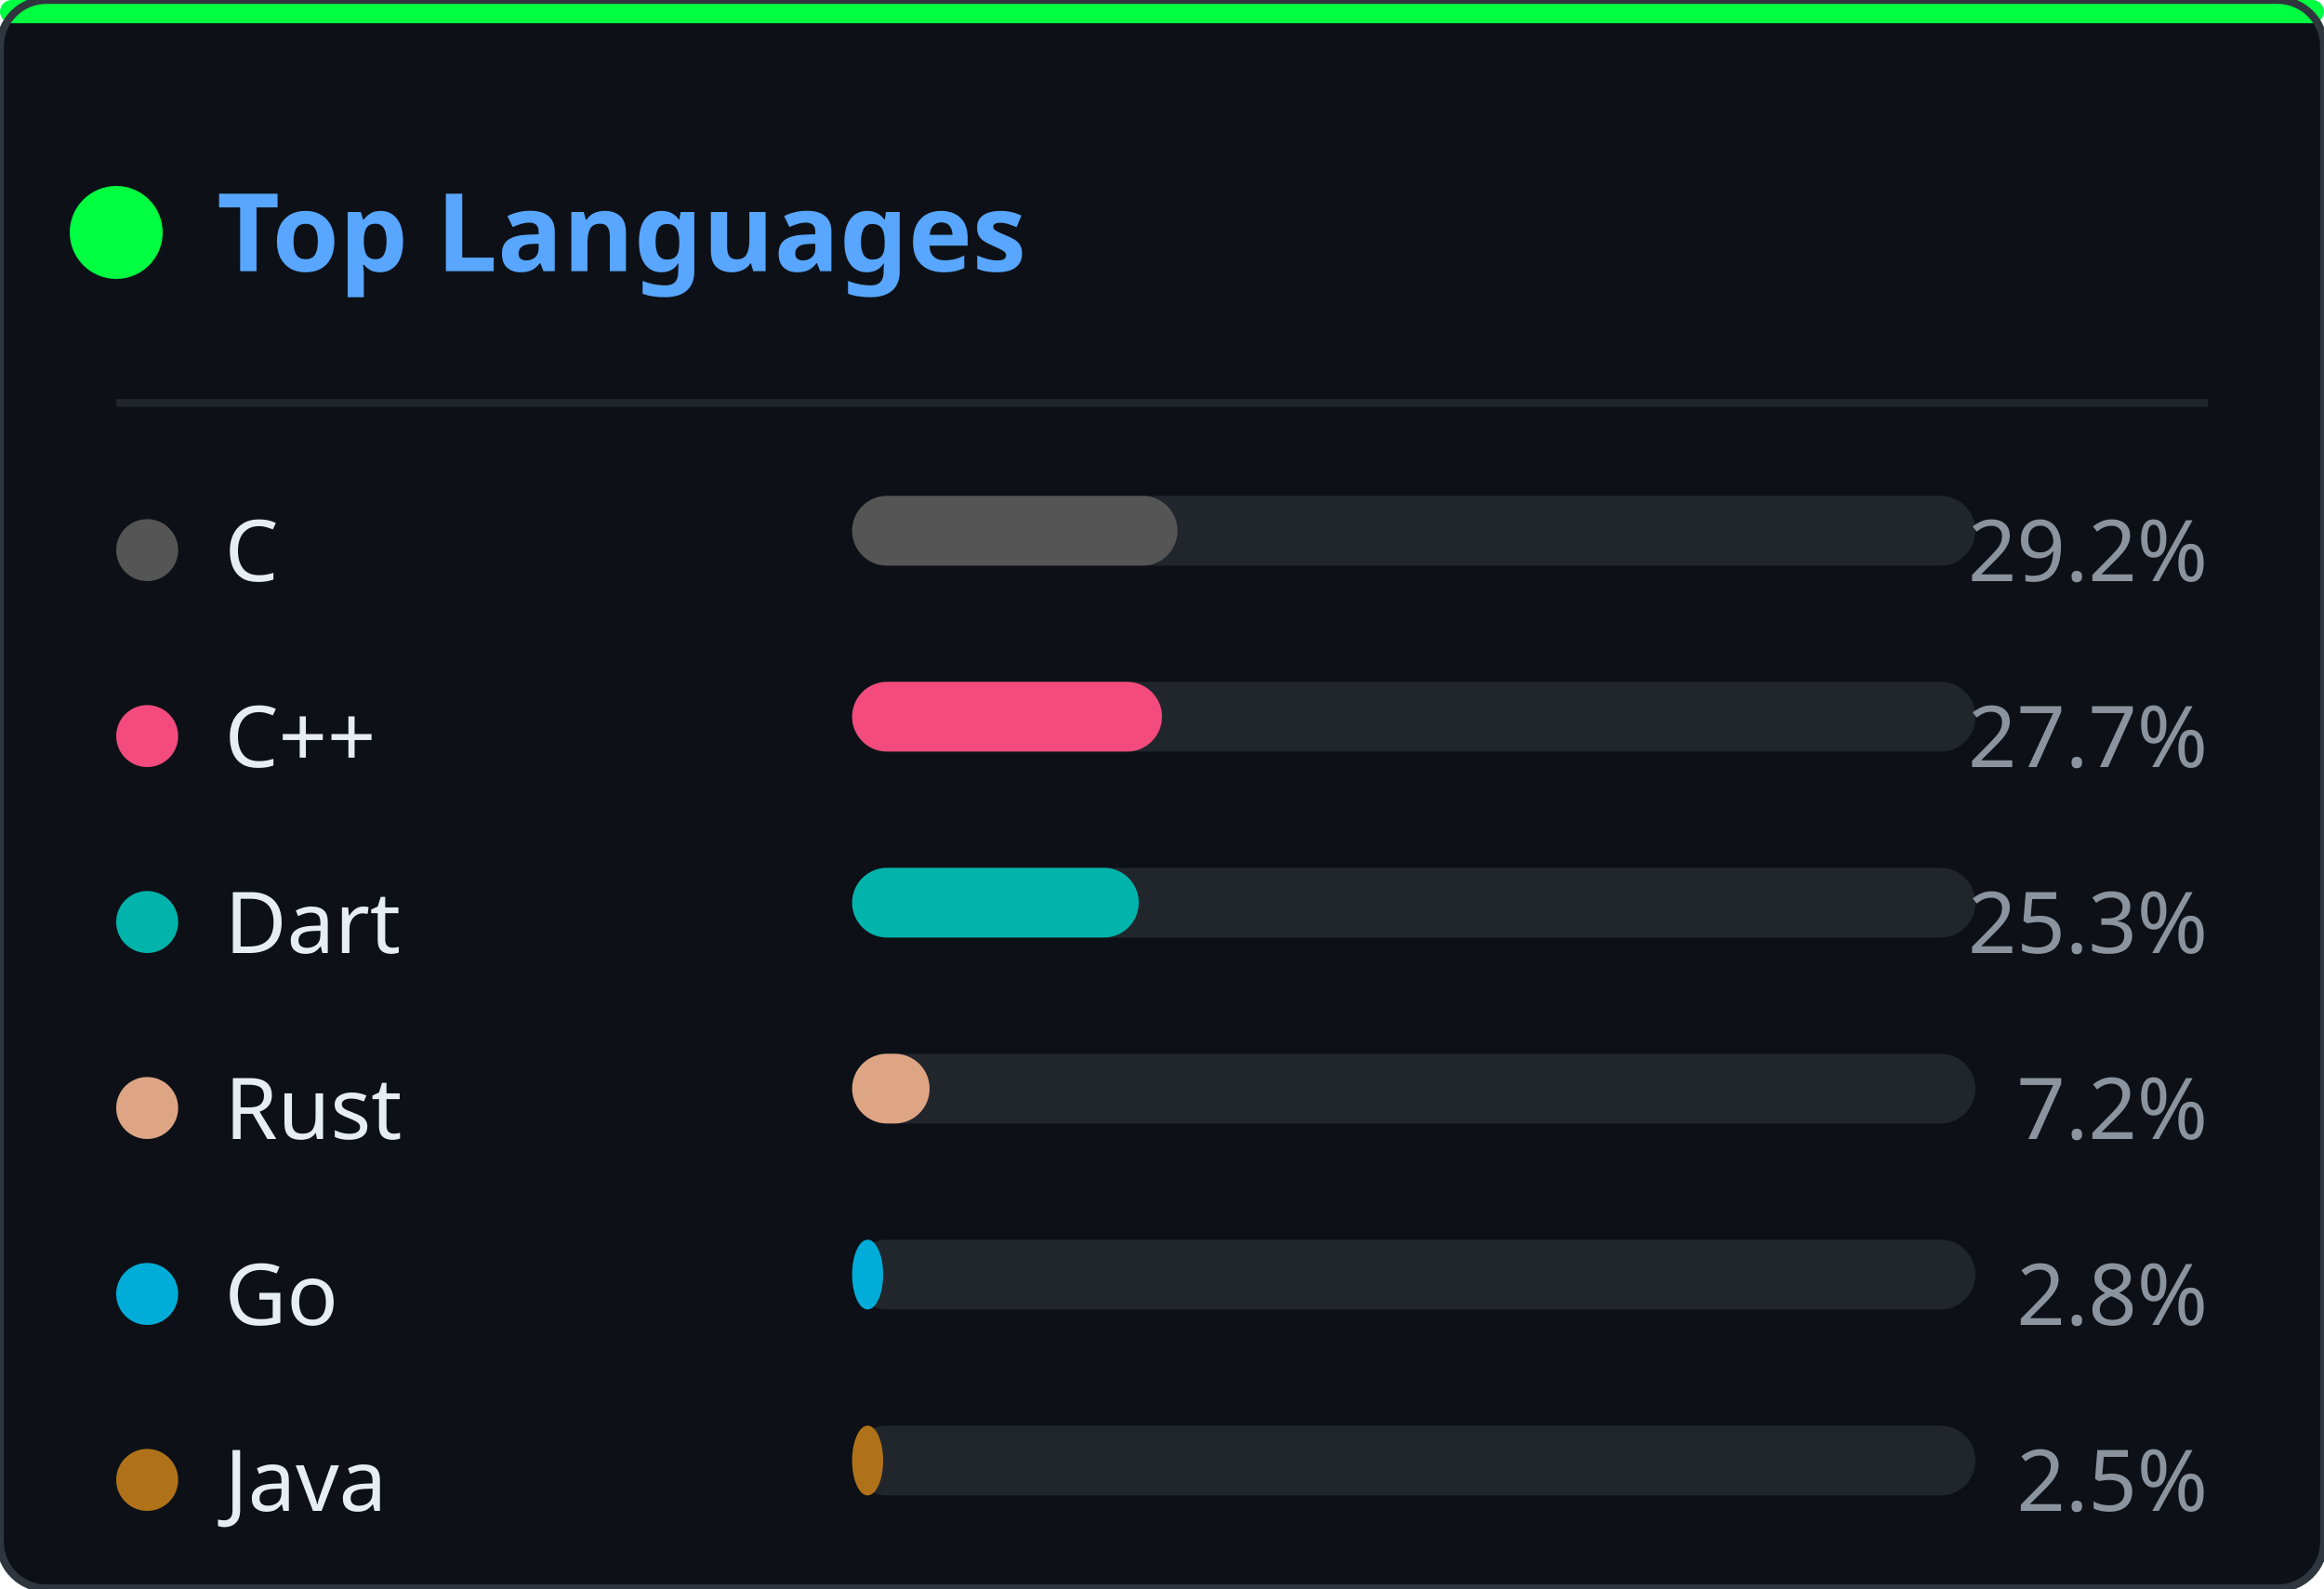
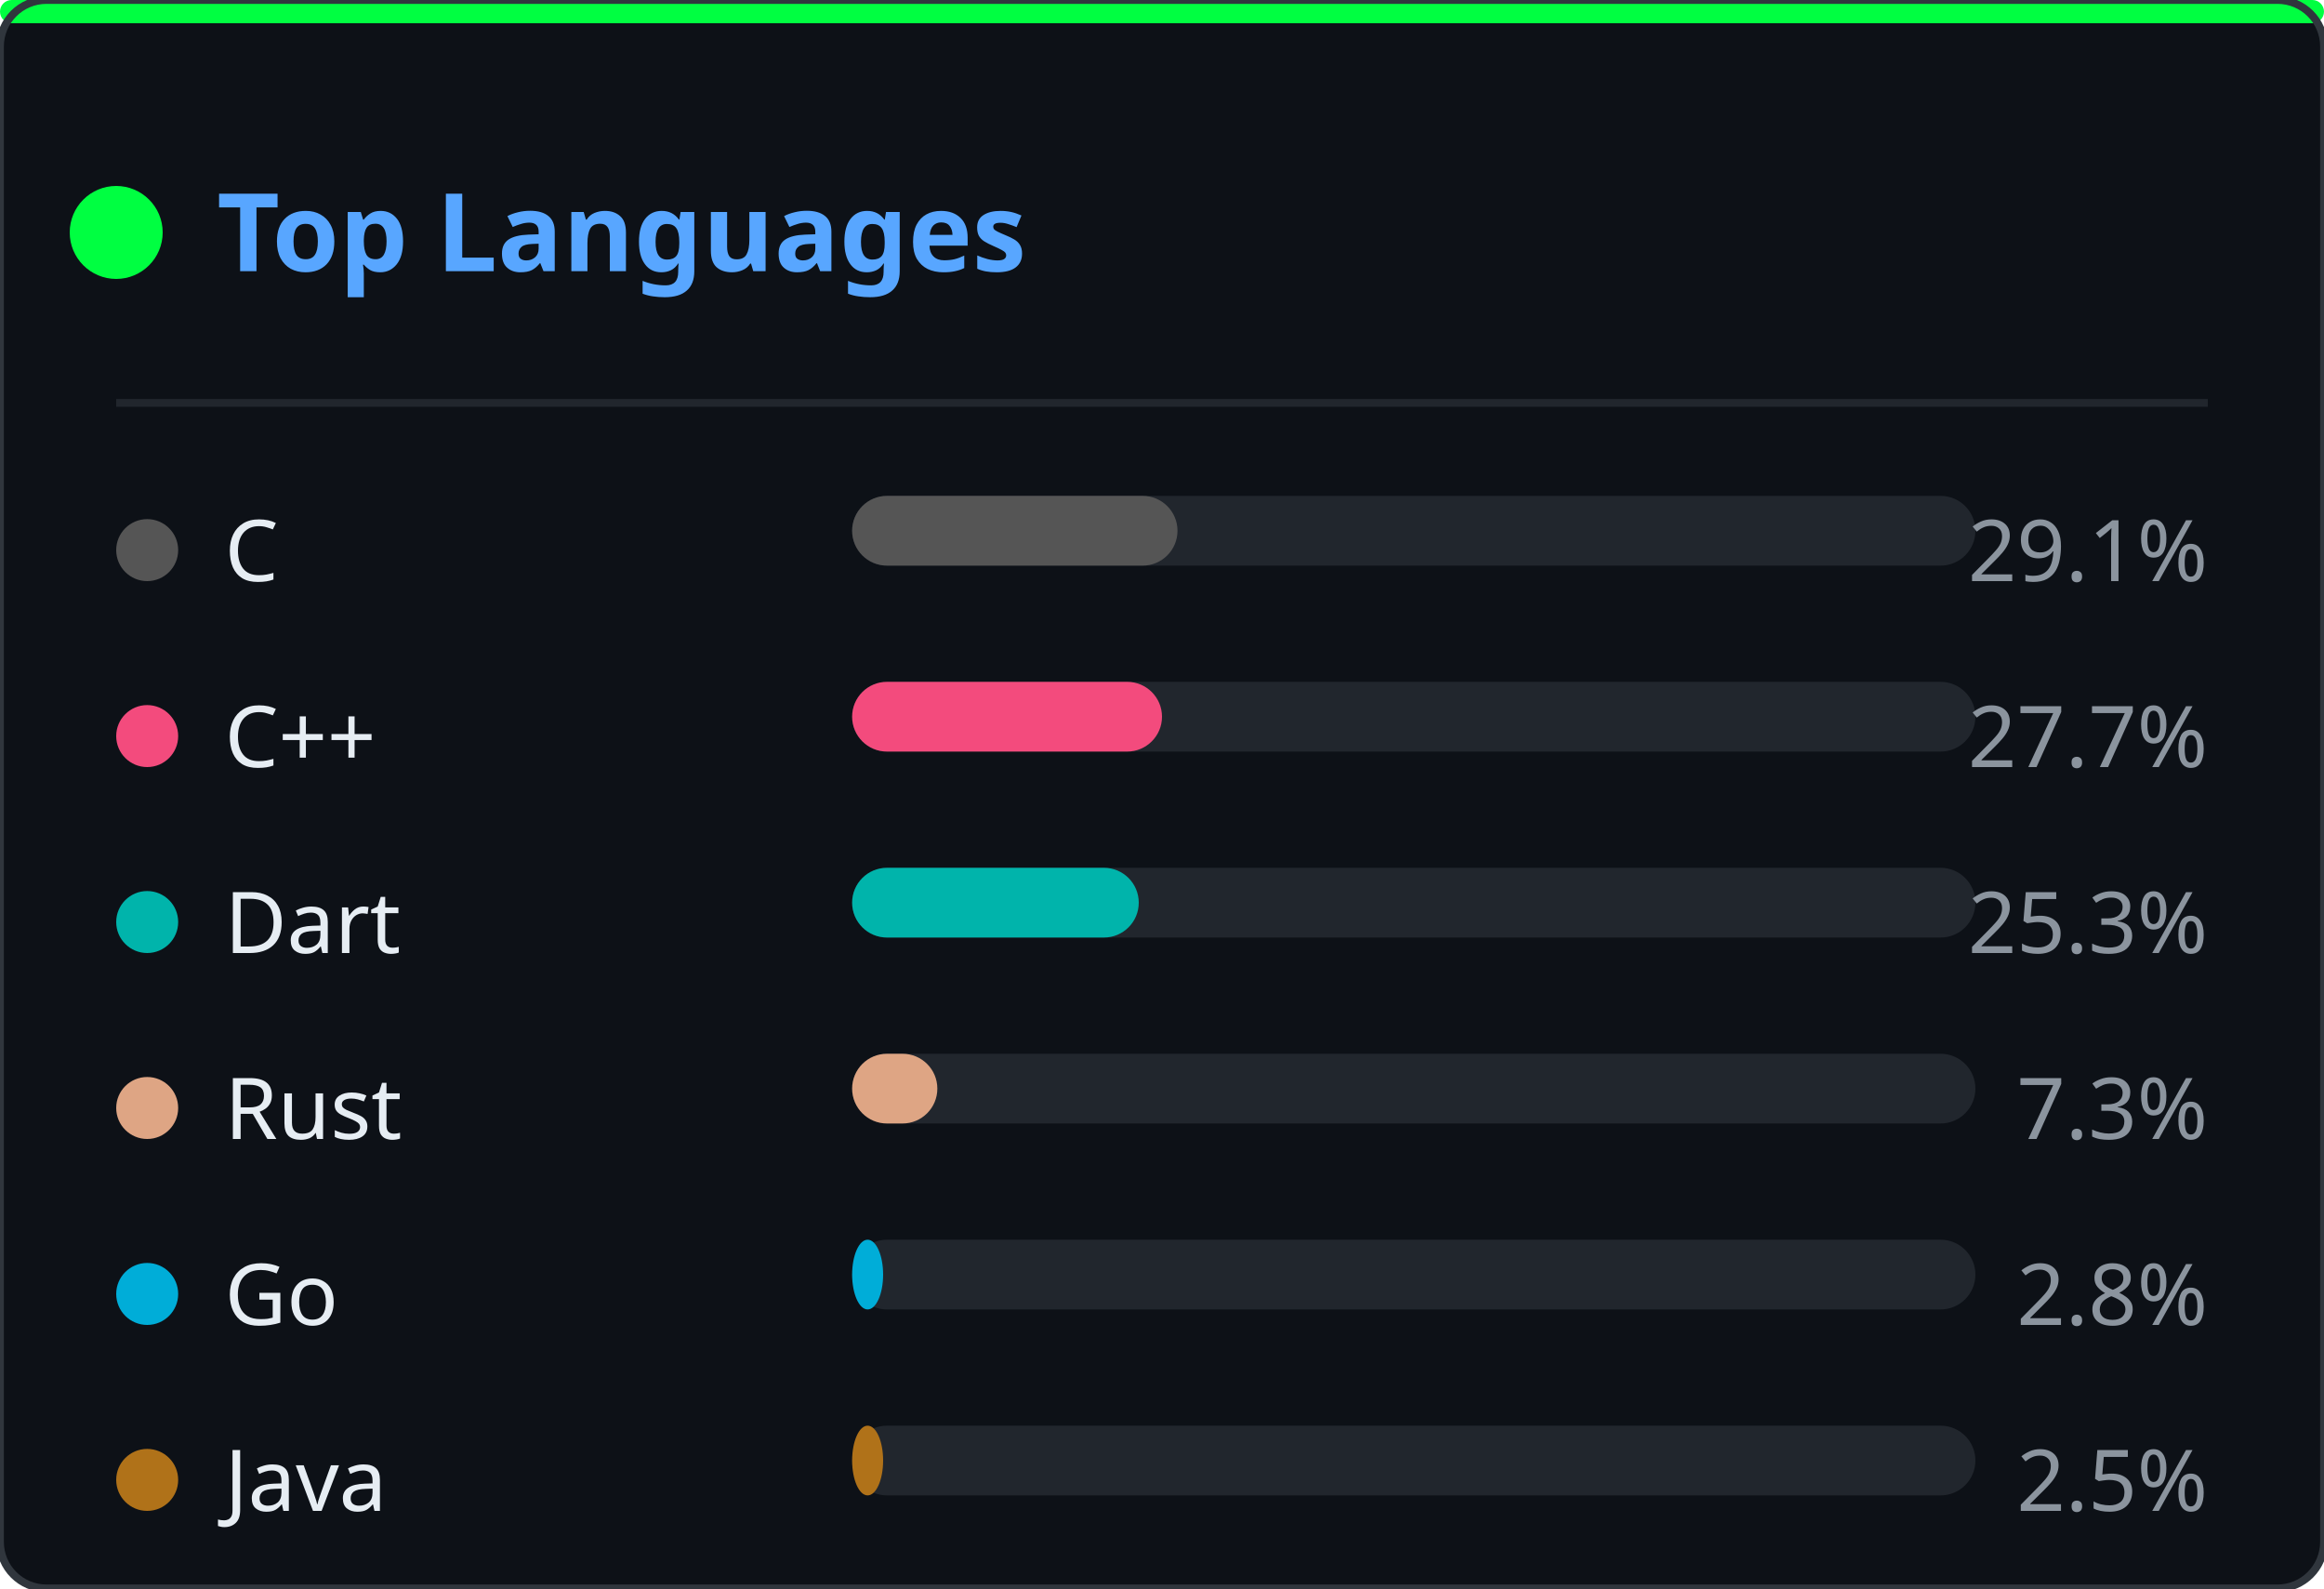
<svg xmlns="http://www.w3.org/2000/svg" width="300" height="205" viewBox="0 0 300 205">
  <defs>
    <clipPath id="ln-clip">
      <rect width="300" height="205" rx="6" />
    </clipPath>
  </defs>
  <rect width="300" height="205" rx="6" fill="#0d1117" />
  <g clip-path="url(#ln-clip)">
    <g opacity="0.22">
      <style>@keyframes ln0{from{transform:translateY(-46px)}to{transform:translateY(219px)}}@keyframes ln1{from{transform:translateY(-46px)}to{transform:translateY(219px)}}@keyframes ln2{from{transform:translateY(-46px)}to{transform:translateY(219px)}}@keyframes ln3{from{transform:translateY(-46px)}to{transform:translateY(219px)}}@keyframes ln4{from{transform:translateY(-46px)}to{transform:translateY(219px)}}@keyframes ln5{from{transform:translateY(-46px)}to{transform:translateY(219px)}}@keyframes ln6{from{transform:translateY(-46px)}to{transform:translateY(219px)}}@keyframes ln7{from{transform:translateY(-46px)}to{transform:translateY(219px)}}@keyframes ln8{from{transform:translateY(-46px)}to{transform:translateY(219px)}}@keyframes ln9{from{transform:translateY(-46px)}to{transform:translateY(219px)}}@keyframes ln10{from{transform:translateY(-46px)}to{transform:translateY(219px)}}@keyframes ln11{from{transform:translateY(-46px)}to{transform:translateY(219px)}}@keyframes ln12{from{transform:translateY(-46px)}to{transform:translateY(219px)}}@keyframes ln13{from{transform:translateY(-46px)}to{transform:translateY(219px)}}@keyframes ln14{from{transform:translateY(-46px)}to{transform:translateY(219px)}}@keyframes ln15{from{transform:translateY(-46px)}to{transform:translateY(219px)}}@keyframes ln16{from{transform:translateY(-46px)}to{transform:translateY(219px)}}@keyframes ln17{from{transform:translateY(-46px)}to{transform:translateY(219px)}}@keyframes ln18{from{transform:translateY(-46px)}to{transform:translateY(219px)}}@keyframes ln19{from{transform:translateY(-46px)}to{transform:translateY(219px)}}@keyframes ln20{from{transform:translateY(-46px)}to{transform:translateY(219px)}}@keyframes ln21{from{transform:translateY(-46px)}to{transform:translateY(219px)}}@keyframes ln22{from{transform:translateY(-46px)}to{transform:translateY(219px)}}</style>
      <g style="animation:ln0 1.92s linear infinite;animation-delay:-0.55s">
        <text x="93" y="0" font-family="monospace" font-size="12" fill="#00ff41">ｿ</text>
        <text x="93" y="-14" font-family="monospace" font-size="12" fill="#00ff41" opacity="0.75">7</text>
        <text x="93" y="-28" font-family="monospace" font-size="12" fill="#00ff41" opacity="0.50">3</text>
        <text x="93" y="-42" font-family="monospace" font-size="12" fill="#00ff41" opacity="0.25">ﾑ</text>
      </g>
      <g style="animation:ln1 2.40s linear infinite;animation-delay:-0.40s">
        <text x="41" y="0" font-family="monospace" font-size="12" fill="#00ff41">ｶ</text>
        <text x="41" y="-14" font-family="monospace" font-size="12" fill="#00ff41" opacity="0.75">ｭ</text>
        <text x="41" y="-28" font-family="monospace" font-size="12" fill="#00ff41" opacity="0.50">ｳ</text>
        <text x="41" y="-42" font-family="monospace" font-size="12" fill="#00ff41" opacity="0.25">ﾎ</text>
      </g>
      <g style="animation:ln2 2.75s linear infinite;animation-delay:-0.79s">
        <text x="205" y="0" font-family="monospace" font-size="12" fill="#00ff41">1</text>
        <text x="205" y="-14" font-family="monospace" font-size="12" fill="#00ff41" opacity="0.75">ﾀ</text>
        <text x="205" y="-28" font-family="monospace" font-size="12" fill="#00ff41" opacity="0.50">ﾓ</text>
        <text x="205" y="-42" font-family="monospace" font-size="12" fill="#00ff41" opacity="0.25">6</text>
      </g>
      <g style="animation:ln3 1.66s linear infinite;animation-delay:-0.60s">
        <text x="137" y="0" font-family="monospace" font-size="12" fill="#00ff41">ｮ</text>
        <text x="137" y="-14" font-family="monospace" font-size="12" fill="#00ff41" opacity="0.75">ｽ</text>
        <text x="137" y="-28" font-family="monospace" font-size="12" fill="#00ff41" opacity="0.50">ｾ</text>
        <text x="137" y="-42" font-family="monospace" font-size="12" fill="#00ff41" opacity="0.25">ｫ</text>
      </g>
      <g style="animation:ln4 2.63s linear infinite;animation-delay:-1.74s">
        <text x="37" y="0" font-family="monospace" font-size="12" fill="#00ff41">ｿ</text>
        <text x="37" y="-14" font-family="monospace" font-size="12" fill="#00ff41" opacity="0.75">ﾍ</text>
        <text x="37" y="-28" font-family="monospace" font-size="12" fill="#00ff41" opacity="0.50">ｨ</text>
        <text x="37" y="-42" font-family="monospace" font-size="12" fill="#00ff41" opacity="0.25">5</text>
      </g>
      <g style="animation:ln5 3.08s linear infinite;animation-delay:-2.49s">
        <text x="81" y="0" font-family="monospace" font-size="12" fill="#00ff41">2</text>
        <text x="81" y="-14" font-family="monospace" font-size="12" fill="#00ff41" opacity="0.75">ｻ</text>
        <text x="81" y="-28" font-family="monospace" font-size="12" fill="#00ff41" opacity="0.50">8</text>
        <text x="81" y="-42" font-family="monospace" font-size="12" fill="#00ff41" opacity="0.25">ﾑ</text>
      </g>
      <g style="animation:ln6 1.75s linear infinite;animation-delay:-1.65s">
        <text x="149" y="0" font-family="monospace" font-size="12" fill="#00ff41">ﾔ</text>
        <text x="149" y="-14" font-family="monospace" font-size="12" fill="#00ff41" opacity="0.75">6</text>
        <text x="149" y="-28" font-family="monospace" font-size="12" fill="#00ff41" opacity="0.50">ﾓ</text>
        <text x="149" y="-42" font-family="monospace" font-size="12" fill="#00ff41" opacity="0.25">ﾑ</text>
      </g>
      <g style="animation:ln7 2.87s linear infinite;animation-delay:-0.22s">
        <text x="133" y="0" font-family="monospace" font-size="12" fill="#00ff41">ｺ</text>
        <text x="133" y="-14" font-family="monospace" font-size="12" fill="#00ff41" opacity="0.75">ｬ</text>
        <text x="133" y="-28" font-family="monospace" font-size="12" fill="#00ff41" opacity="0.50">ﾋ</text>
        <text x="133" y="-42" font-family="monospace" font-size="12" fill="#00ff41" opacity="0.25">6</text>
      </g>
      <g style="animation:ln8 2.04s linear infinite;animation-delay:-0.62s">
        <text x="113" y="0" font-family="monospace" font-size="12" fill="#00ff41">ｩ</text>
        <text x="113" y="-14" font-family="monospace" font-size="12" fill="#00ff41" opacity="0.75">ﾘ</text>
        <text x="113" y="-28" font-family="monospace" font-size="12" fill="#00ff41" opacity="0.50">ﾂ</text>
        <text x="113" y="-42" font-family="monospace" font-size="12" fill="#00ff41" opacity="0.25">0</text>
      </g>
      <g style="animation:ln9 2.67s linear infinite;animation-delay:-1.60s">
        <text x="17" y="0" font-family="monospace" font-size="12" fill="#00ff41">ﾎ</text>
        <text x="17" y="-14" font-family="monospace" font-size="12" fill="#00ff41" opacity="0.75">5</text>
        <text x="17" y="-28" font-family="monospace" font-size="12" fill="#00ff41" opacity="0.50">ｵ</text>
        <text x="17" y="-42" font-family="monospace" font-size="12" fill="#00ff41" opacity="0.25">5</text>
      </g>
      <g style="animation:ln10 1.99s linear infinite;animation-delay:-0.10s">
        <text x="225" y="0" font-family="monospace" font-size="12" fill="#00ff41">ﾊ</text>
        <text x="225" y="-14" font-family="monospace" font-size="12" fill="#00ff41" opacity="0.75">ﾗ</text>
        <text x="225" y="-28" font-family="monospace" font-size="12" fill="#00ff41" opacity="0.50">ｧ</text>
        <text x="225" y="-42" font-family="monospace" font-size="12" fill="#00ff41" opacity="0.25">ｺ</text>
      </g>
      <g style="animation:ln11 1.72s linear infinite;animation-delay:-0.65s">
        <text x="105" y="0" font-family="monospace" font-size="12" fill="#00ff41">ﾁ</text>
        <text x="105" y="-14" font-family="monospace" font-size="12" fill="#00ff41" opacity="0.75">ｹ</text>
        <text x="105" y="-28" font-family="monospace" font-size="12" fill="#00ff41" opacity="0.50">ﾒ</text>
        <text x="105" y="-42" font-family="monospace" font-size="12" fill="#00ff41" opacity="0.25">ﾎ</text>
      </g>
      <g style="animation:ln12 1.89s linear infinite;animation-delay:-1.40s">
        <text x="157" y="0" font-family="monospace" font-size="12" fill="#00ff41">ﾝ</text>
        <text x="157" y="-14" font-family="monospace" font-size="12" fill="#00ff41" opacity="0.75">ﾊ</text>
        <text x="157" y="-28" font-family="monospace" font-size="12" fill="#00ff41" opacity="0.50">ﾀ</text>
        <text x="157" y="-42" font-family="monospace" font-size="12" fill="#00ff41" opacity="0.25">ｲ</text>
      </g>
      <g style="animation:ln13 1.87s linear infinite;animation-delay:-0.50s">
        <text x="65" y="0" font-family="monospace" font-size="12" fill="#00ff41">ｪ</text>
        <text x="65" y="-14" font-family="monospace" font-size="12" fill="#00ff41" opacity="0.75">ｮ</text>
        <text x="65" y="-28" font-family="monospace" font-size="12" fill="#00ff41" opacity="0.50">ﾏ</text>
        <text x="65" y="-42" font-family="monospace" font-size="12" fill="#00ff41" opacity="0.25">1</text>
      </g>
      <g style="animation:ln14 3.09s linear infinite;animation-delay:-1.87s">
        <text x="17" y="0" font-family="monospace" font-size="12" fill="#00ff41">ﾜ</text>
        <text x="17" y="-14" font-family="monospace" font-size="12" fill="#00ff41" opacity="0.75">ﾐ</text>
        <text x="17" y="-28" font-family="monospace" font-size="12" fill="#00ff41" opacity="0.50">ｸ</text>
        <text x="17" y="-42" font-family="monospace" font-size="12" fill="#00ff41" opacity="0.25">ｪ</text>
      </g>
      <g style="animation:ln15 1.72s linear infinite;animation-delay:-0.81s">
        <text x="133" y="0" font-family="monospace" font-size="12" fill="#00ff41">5</text>
        <text x="133" y="-14" font-family="monospace" font-size="12" fill="#00ff41" opacity="0.75">ｹ</text>
        <text x="133" y="-28" font-family="monospace" font-size="12" fill="#00ff41" opacity="0.50">0</text>
        <text x="133" y="-42" font-family="monospace" font-size="12" fill="#00ff41" opacity="0.25">ﾅ</text>
      </g>
      <g style="animation:ln16 2.04s linear infinite;animation-delay:-0.70s">
        <text x="41" y="0" font-family="monospace" font-size="12" fill="#00ff41">ｫ</text>
        <text x="41" y="-14" font-family="monospace" font-size="12" fill="#00ff41" opacity="0.75">ﾑ</text>
        <text x="41" y="-28" font-family="monospace" font-size="12" fill="#00ff41" opacity="0.50">8</text>
        <text x="41" y="-42" font-family="monospace" font-size="12" fill="#00ff41" opacity="0.25">ﾆ</text>
      </g>
      <g style="animation:ln17 2.90s linear infinite;animation-delay:-0.60s">
        <text x="89" y="0" font-family="monospace" font-size="12" fill="#00ff41">ｼ</text>
        <text x="89" y="-14" font-family="monospace" font-size="12" fill="#00ff41" opacity="0.75">ﾒ</text>
        <text x="89" y="-28" font-family="monospace" font-size="12" fill="#00ff41" opacity="0.50">ﾏ</text>
        <text x="89" y="-42" font-family="monospace" font-size="12" fill="#00ff41" opacity="0.25">9</text>
      </g>
      <g style="animation:ln18 1.79s linear infinite;animation-delay:-0.72s">
        <text x="261" y="0" font-family="monospace" font-size="12" fill="#00ff41">ﾗ</text>
        <text x="261" y="-14" font-family="monospace" font-size="12" fill="#00ff41" opacity="0.75">ﾝ</text>
        <text x="261" y="-28" font-family="monospace" font-size="12" fill="#00ff41" opacity="0.50">ﾚ</text>
        <text x="261" y="-42" font-family="monospace" font-size="12" fill="#00ff41" opacity="0.25">9</text>
      </g>
      <g style="animation:ln19 2.43s linear infinite;animation-delay:-2.21s">
        <text x="265" y="0" font-family="monospace" font-size="12" fill="#00ff41">8</text>
        <text x="265" y="-14" font-family="monospace" font-size="12" fill="#00ff41" opacity="0.75">ｽ</text>
        <text x="265" y="-28" font-family="monospace" font-size="12" fill="#00ff41" opacity="0.50">6</text>
        <text x="265" y="-42" font-family="monospace" font-size="12" fill="#00ff41" opacity="0.25">ﾗ</text>
      </g>
      <g style="animation:ln20 1.60s linear infinite;animation-delay:-0.29s">
        <text x="109" y="0" font-family="monospace" font-size="12" fill="#00ff41">ﾌ</text>
        <text x="109" y="-14" font-family="monospace" font-size="12" fill="#00ff41" opacity="0.75">ｧ</text>
        <text x="109" y="-28" font-family="monospace" font-size="12" fill="#00ff41" opacity="0.50">ﾅ</text>
        <text x="109" y="-42" font-family="monospace" font-size="12" fill="#00ff41" opacity="0.25">ﾒ</text>
      </g>
      <g style="animation:ln21 1.83s linear infinite;animation-delay:-1.82s">
        <text x="281" y="0" font-family="monospace" font-size="12" fill="#00ff41">ﾁ</text>
        <text x="281" y="-14" font-family="monospace" font-size="12" fill="#00ff41" opacity="0.75">ﾔ</text>
        <text x="281" y="-28" font-family="monospace" font-size="12" fill="#00ff41" opacity="0.50">4</text>
        <text x="281" y="-42" font-family="monospace" font-size="12" fill="#00ff41" opacity="0.25">ｲ</text>
      </g>
      <g style="animation:ln22 2.18s linear infinite;animation-delay:-0.55s">
        <text x="193" y="0" font-family="monospace" font-size="12" fill="#00ff41">8</text>
        <text x="193" y="-14" font-family="monospace" font-size="12" fill="#00ff41" opacity="0.75">ｽ</text>
        <text x="193" y="-28" font-family="monospace" font-size="12" fill="#00ff41" opacity="0.50">ﾓ</text>
        <text x="193" y="-42" font-family="monospace" font-size="12" fill="#00ff41" opacity="0.25">0</text>
      </g>
    </g>
  </g>
  <rect width="300" height="3" rx="1.5" fill="#00ff41" />
  <rect width="300" height="205" rx="6" fill="none" stroke="#30363d" stroke-width="1" />
  <circle cx="15" cy="30" r="6" fill="#00ff41" />
  <text x="28" y="35" font-family="'Segoe UI',Ubuntu,sans-serif" font-size="14" font-weight="600" fill="#58a6ff">Top Languages</text>
  <line x1="15" y1="52" x2="285" y2="52" stroke="#21262d" stroke-width="1" />
  <circle cx="19" cy="71" r="4" fill="#555555" />
  <text x="29" y="75" font-family="'Segoe UI',Ubuntu,sans-serif" font-size="11" fill="#e6edf3">C</text>
  <rect x="110" y="64" width="145" height="9" rx="4.5" fill="#21262d" />
  <rect x="110" y="64" width="42" height="9" rx="4.5" fill="#555555" />
-   <text x="285" y="75" text-anchor="end" font-family="'Segoe UI',Ubuntu,sans-serif" font-size="11" fill="#8b949e">29.2%</text>
+   <text x="285" y="75" text-anchor="end" font-family="'Segoe UI',Ubuntu,sans-serif" font-size="11" fill="#8b949e">29.1%</text>
  <circle cx="19" cy="95" r="4" fill="#f34b7d" />
  <text x="29" y="99" font-family="'Segoe UI',Ubuntu,sans-serif" font-size="11" fill="#e6edf3">C++</text>
  <rect x="110" y="88" width="145" height="9" rx="4.5" fill="#21262d" />
  <rect x="110" y="88" width="40" height="9" rx="4.5" fill="#f34b7d" />
  <text x="285" y="99" text-anchor="end" font-family="'Segoe UI',Ubuntu,sans-serif" font-size="11" fill="#8b949e">27.7%</text>
  <circle cx="19" cy="119" r="4" fill="#00B4AB" />
  <text x="29" y="123" font-family="'Segoe UI',Ubuntu,sans-serif" font-size="11" fill="#e6edf3">Dart</text>
  <rect x="110" y="112" width="145" height="9" rx="4.5" fill="#21262d" />
  <rect x="110" y="112" width="37" height="9" rx="4.5" fill="#00B4AB" />
  <text x="285" y="123" text-anchor="end" font-family="'Segoe UI',Ubuntu,sans-serif" font-size="11" fill="#8b949e">25.3%</text>
  <circle cx="19" cy="143" r="4" fill="#dea584" />
  <text x="29" y="147" font-family="'Segoe UI',Ubuntu,sans-serif" font-size="11" fill="#e6edf3">Rust</text>
  <rect x="110" y="136" width="145" height="9" rx="4.5" fill="#21262d" />
-   <rect x="110" y="136" width="10" height="9" rx="4.5" fill="#dea584" />
-   <text x="285" y="147" text-anchor="end" font-family="'Segoe UI',Ubuntu,sans-serif" font-size="11" fill="#8b949e">7.2%</text>
+   <rect x="110" y="136" width="11" height="9" rx="4.5" fill="#dea584" />
+   <text x="285" y="147" text-anchor="end" font-family="'Segoe UI',Ubuntu,sans-serif" font-size="11" fill="#8b949e">7.3%</text>
  <circle cx="19" cy="167" r="4" fill="#00ADD8" />
  <text x="29" y="171" font-family="'Segoe UI',Ubuntu,sans-serif" font-size="11" fill="#e6edf3">Go</text>
  <rect x="110" y="160" width="145" height="9" rx="4.5" fill="#21262d" />
  <rect x="110" y="160" width="4" height="9" rx="4.5" fill="#00ADD8" />
  <text x="285" y="171" text-anchor="end" font-family="'Segoe UI',Ubuntu,sans-serif" font-size="11" fill="#8b949e">2.8%</text>
  <circle cx="19" cy="191" r="4" fill="#b07219" />
  <text x="29" y="195" font-family="'Segoe UI',Ubuntu,sans-serif" font-size="11" fill="#e6edf3">Java</text>
  <rect x="110" y="184" width="145" height="9" rx="4.5" fill="#21262d" />
  <rect x="110" y="184" width="4" height="9" rx="4.5" fill="#b07219" />
  <text x="285" y="195" text-anchor="end" font-family="'Segoe UI',Ubuntu,sans-serif" font-size="11" fill="#8b949e">2.5%</text>
</svg>
